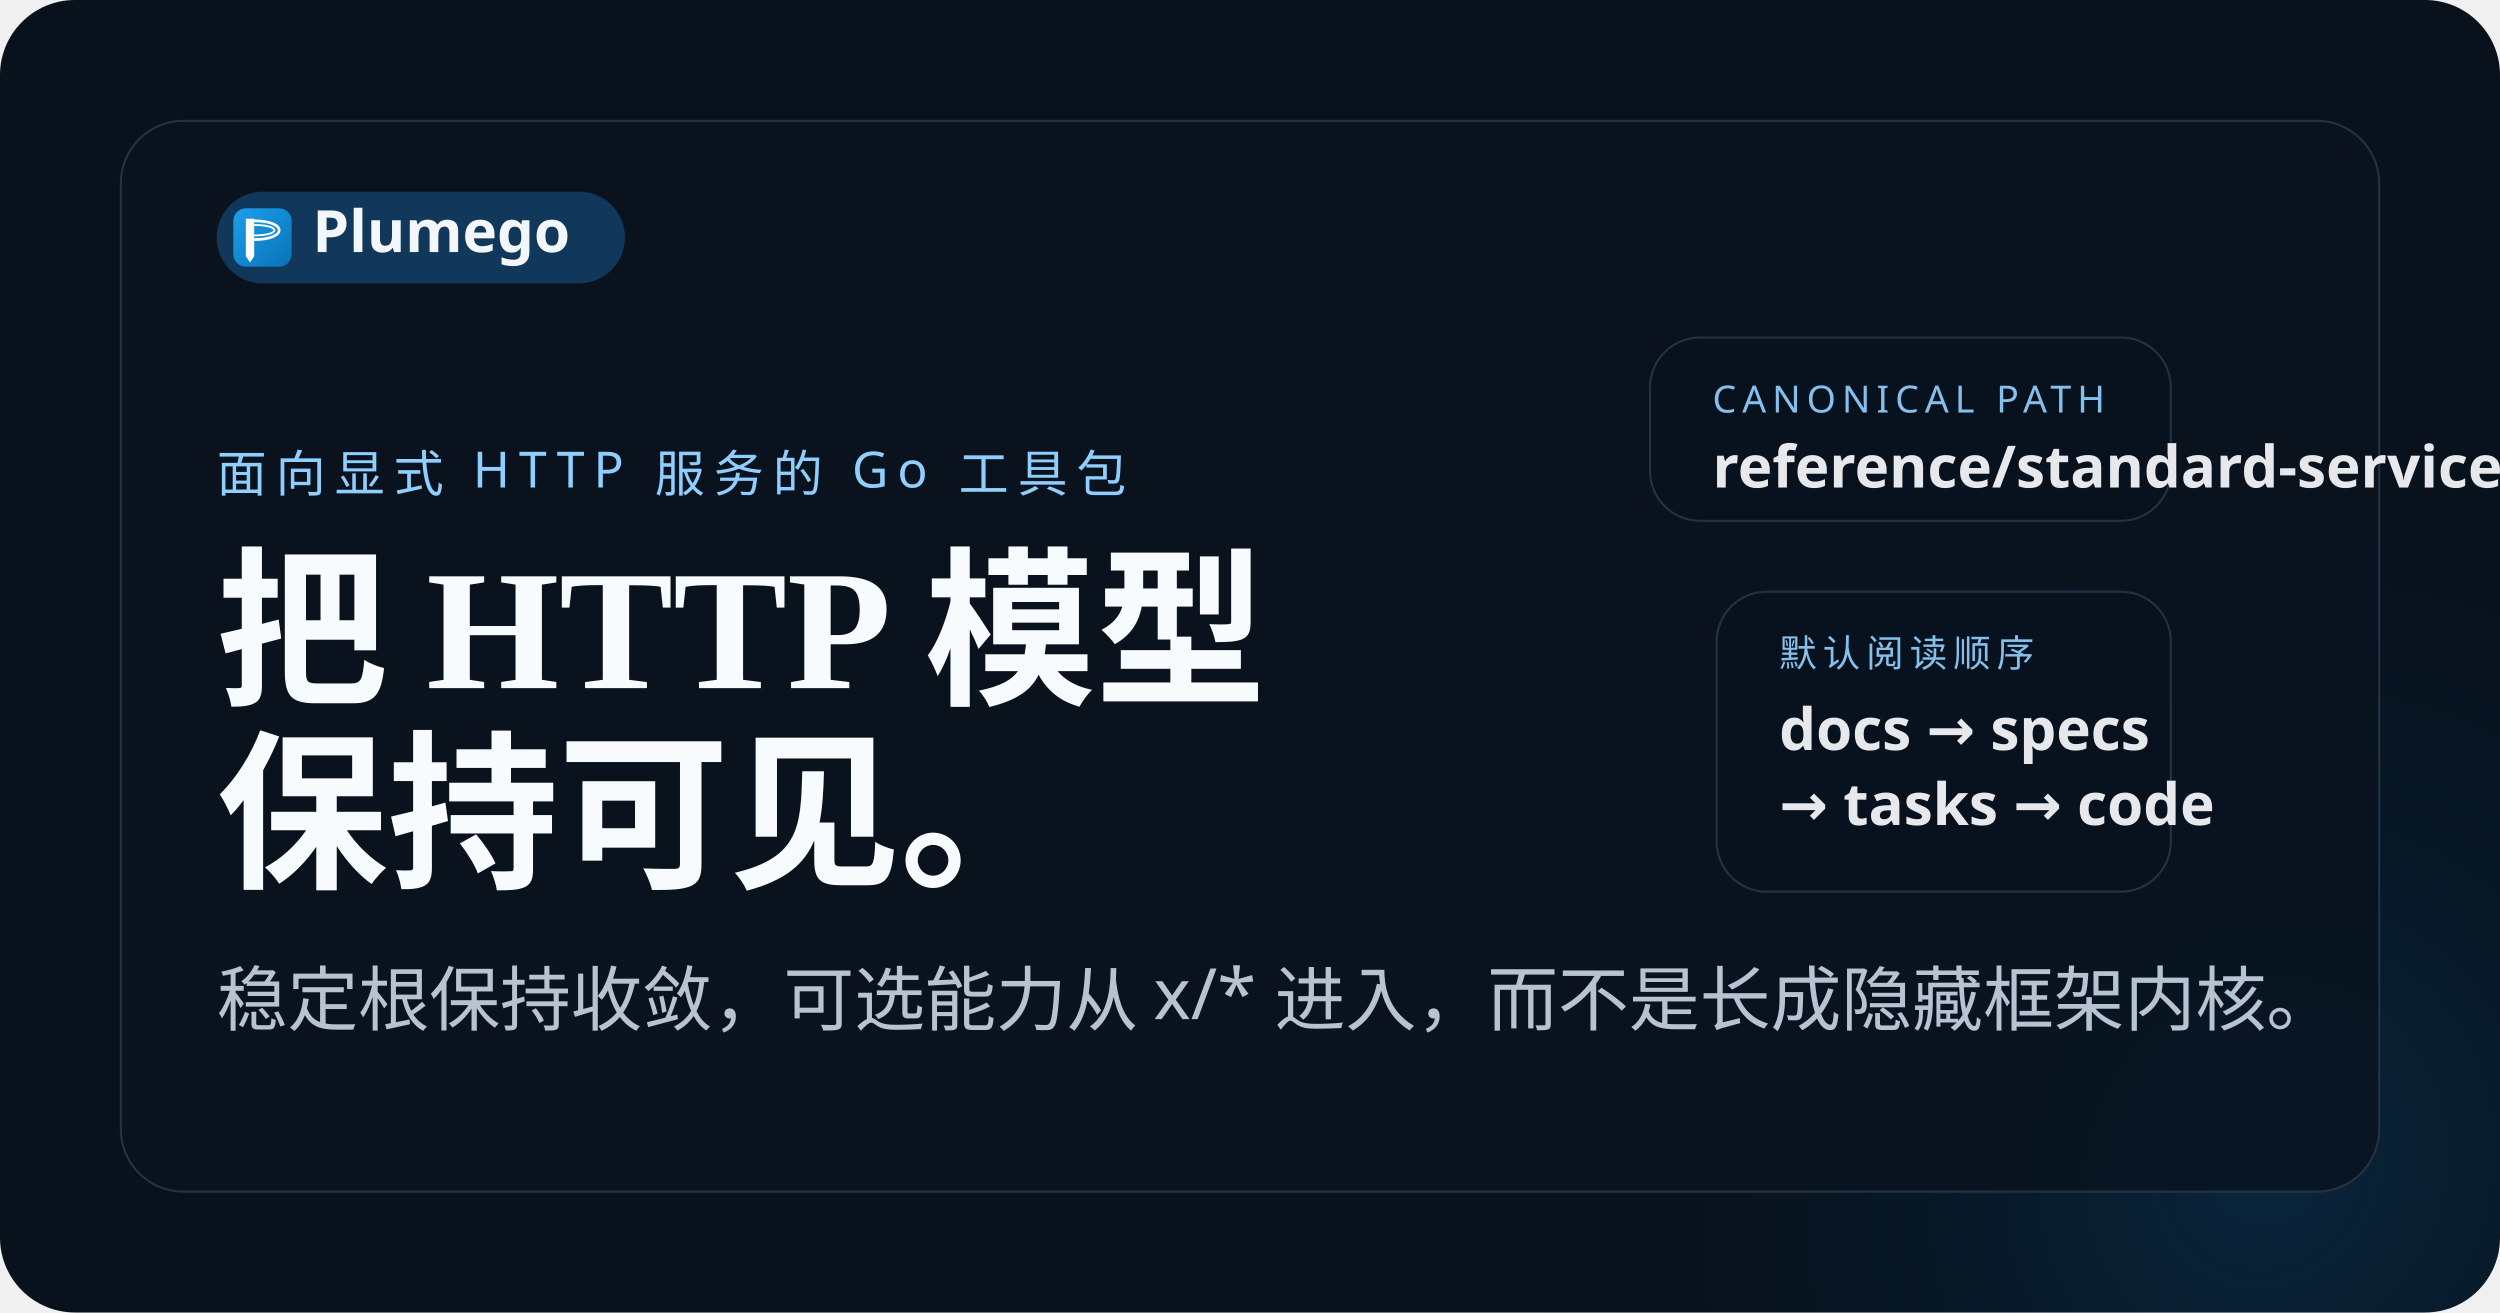
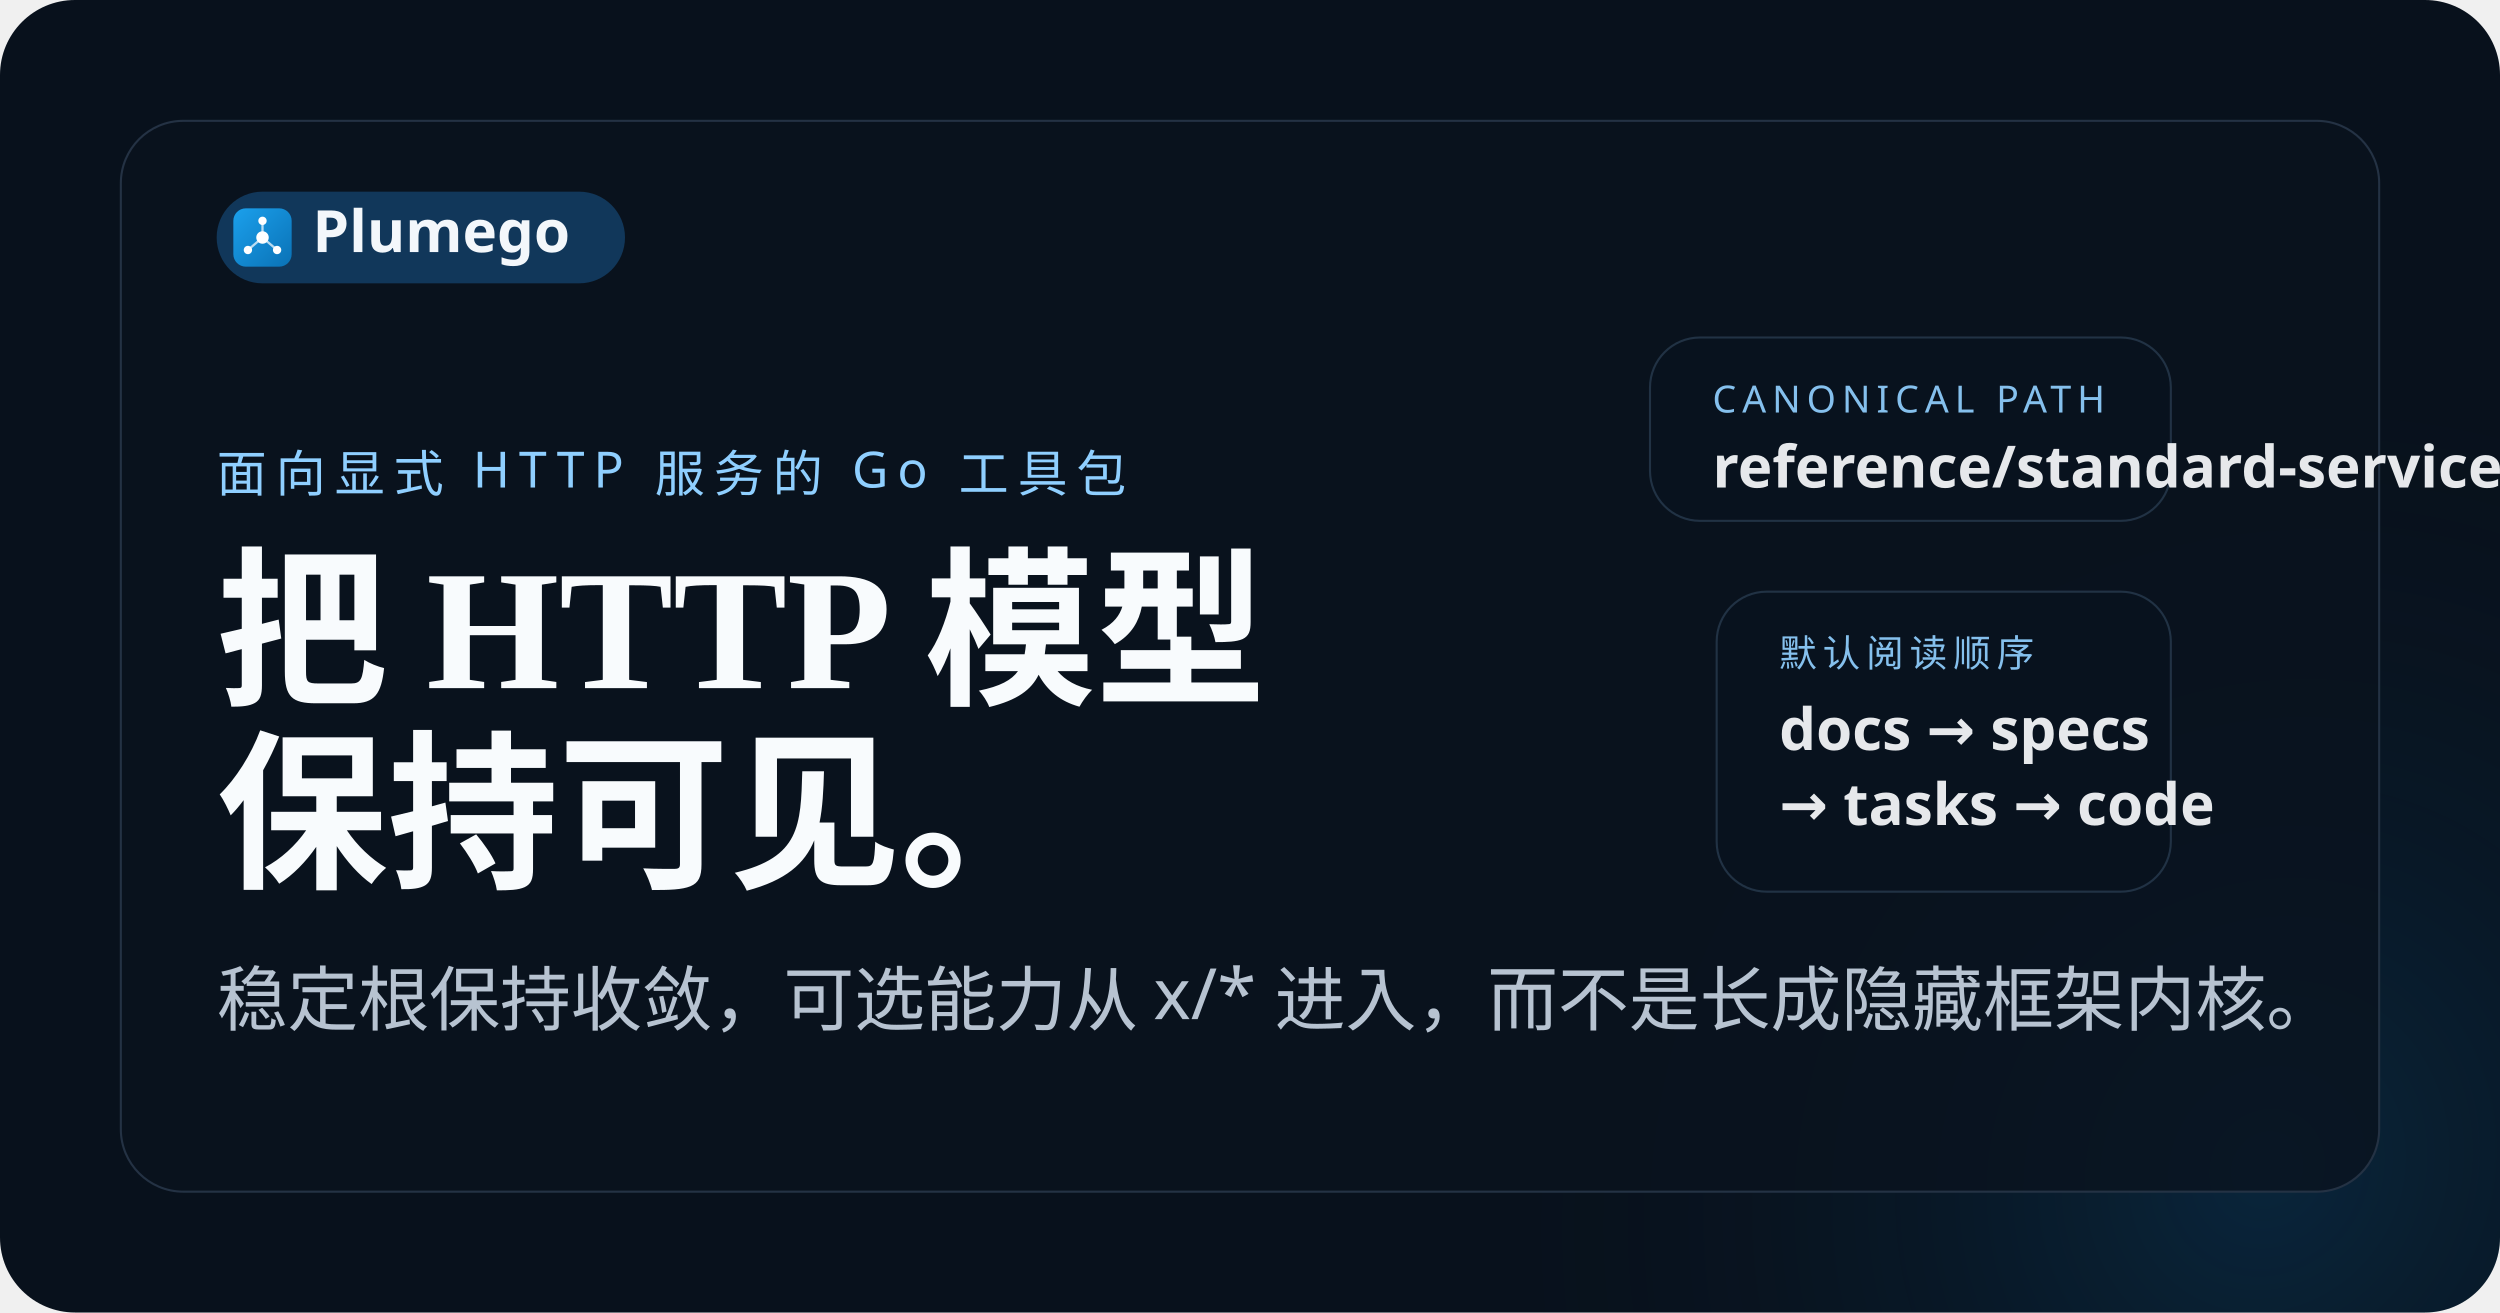
<svg xmlns="http://www.w3.org/2000/svg" width="1200" height="630" viewBox="0 0 1200 630" fill="none">
  <rect width="1200" height="630" rx="36" fill="#08111C" />
  <rect width="1200" height="630" rx="36" fill="url(#paint0_radial)" />
  <rect x="58" y="58" width="1084" height="514" rx="30" fill="rgba(9,18,30,0.78)" stroke="#243244" />
  <rect x="104" y="92" width="196" height="44" rx="22" fill="#11375A" />
  <rect x="112" y="100" width="28" height="28" rx="6" fill="url(#badge-g)" />
-   <path fill="#FFFFFF" d="M 118 105 L 122 105 L 122 123 L 120 126 L 118 123 Z" />
-   <path fill="none" stroke="#FFFFFF" stroke-linecap="round" stroke-width="1.3" d="M 122 106 C 138 106, 138 115, 122 115" />
-   <path fill="none" stroke="#FFFFFF" stroke-linecap="round" stroke-width="0.9" d="M 122 108 C 135 108, 135 113, 122 113" />
+   <g stroke="#FFFFFF" stroke-width="1.1" stroke-linecap="round" opacity="0.7">
+     <line x1="126" y1="114" x2="126" y2="106" />
+     <line x1="126" y1="114" x2="133" y2="120" />
+     <line x1="126" y1="114" x2="119" y2="120" />
+   </g>
+   <circle cx="126" cy="114" r="3" fill="#FFFFFF" />
+   <circle cx="126" cy="106" r="2" fill="#FFFFFF" />
+   <circle cx="133" cy="120" r="2" fill="#FFFFFF" />
+   <circle cx="119" cy="120" r="2" fill="#FFFFFF" />
  <text x="150" y="121" fill="#F3F7FB" font-family="ui-sans-serif, system-ui, sans-serif" font-size="28" font-weight="700">Plumego</text>
  <text x="104" y="236" fill="#8FCFFF" font-family="ui-sans-serif, system-ui, sans-serif" font-size="24" letter-spacing="0.18em">面向显式 HTTP 服务的 Go 工具包</text>
  <text x="104" y="332" fill="#F8FBFD" font-family="Georgia, 'Times New Roman', serif" font-size="82" font-weight="700">把 HTTP 模型</text>
  <text x="104" y="420" fill="#F8FBFD" font-family="Georgia, 'Times New Roman', serif" font-size="82" font-weight="700">保持可见。</text>
  <text x="104" y="492" fill="#B7C3D1" font-family="ui-sans-serif, system-ui, sans-serif" font-size="34">稳定根保持收敛，可选能力从 x/* 进入，而不是长成隐藏框架内核。</text>
  <g opacity="0.92">
    <rect x="792" y="162" width="250" height="88" rx="24" fill="rgba(9,18,30,0.8)" stroke="#233548" />
    <text x="822" y="198" fill="#8FCFFF" font-family="ui-sans-serif, system-ui, sans-serif" font-size="18" letter-spacing="0.16em">CANONICAL PATH</text>
    <text x="822" y="234" fill="#F8FBFD" font-family="ui-sans-serif, system-ui, sans-serif" font-size="28" font-weight="700">reference/standard-service</text>
  </g>
  <g opacity="0.92">
    <rect x="824" y="284" width="218" height="144" rx="24" fill="rgba(9,18,30,0.8)" stroke="#233548" />
    <text x="854" y="320" fill="#8FCFFF" font-family="ui-sans-serif, system-ui, sans-serif" font-size="18" letter-spacing="0.16em">默认阅读顺序</text>
    <text x="854" y="360" fill="#F8FBFD" font-family="ui-sans-serif, system-ui, sans-serif" font-size="28" font-weight="700">docs → specs</text>
    <text x="854" y="396" fill="#F8FBFD" font-family="ui-sans-serif, system-ui, sans-serif" font-size="28" font-weight="700">→ tasks → code</text>
  </g>
  <defs>
    <linearGradient id="badge-g" x1="0%" y1="0%" x2="100%" y2="100%">
      <stop offset="0%" stop-color="#1BA0EC" />
      <stop offset="100%" stop-color="#0A72B6" />
    </linearGradient>
    <radialGradient id="paint0_radial" cx="0" cy="0" r="1" gradientUnits="userSpaceOnUse" gradientTransform="translate(1084 560) rotate(-146.62) scale(745.368 814.562)">
      <stop stop-color="#0D8BD7" stop-opacity="0.17" />
      <stop offset="0.48" stop-color="#0A1725" stop-opacity="0" />
      <stop offset="1" stop-color="#0A1725" stop-opacity="0" />
    </radialGradient>
  </defs>
</svg>
